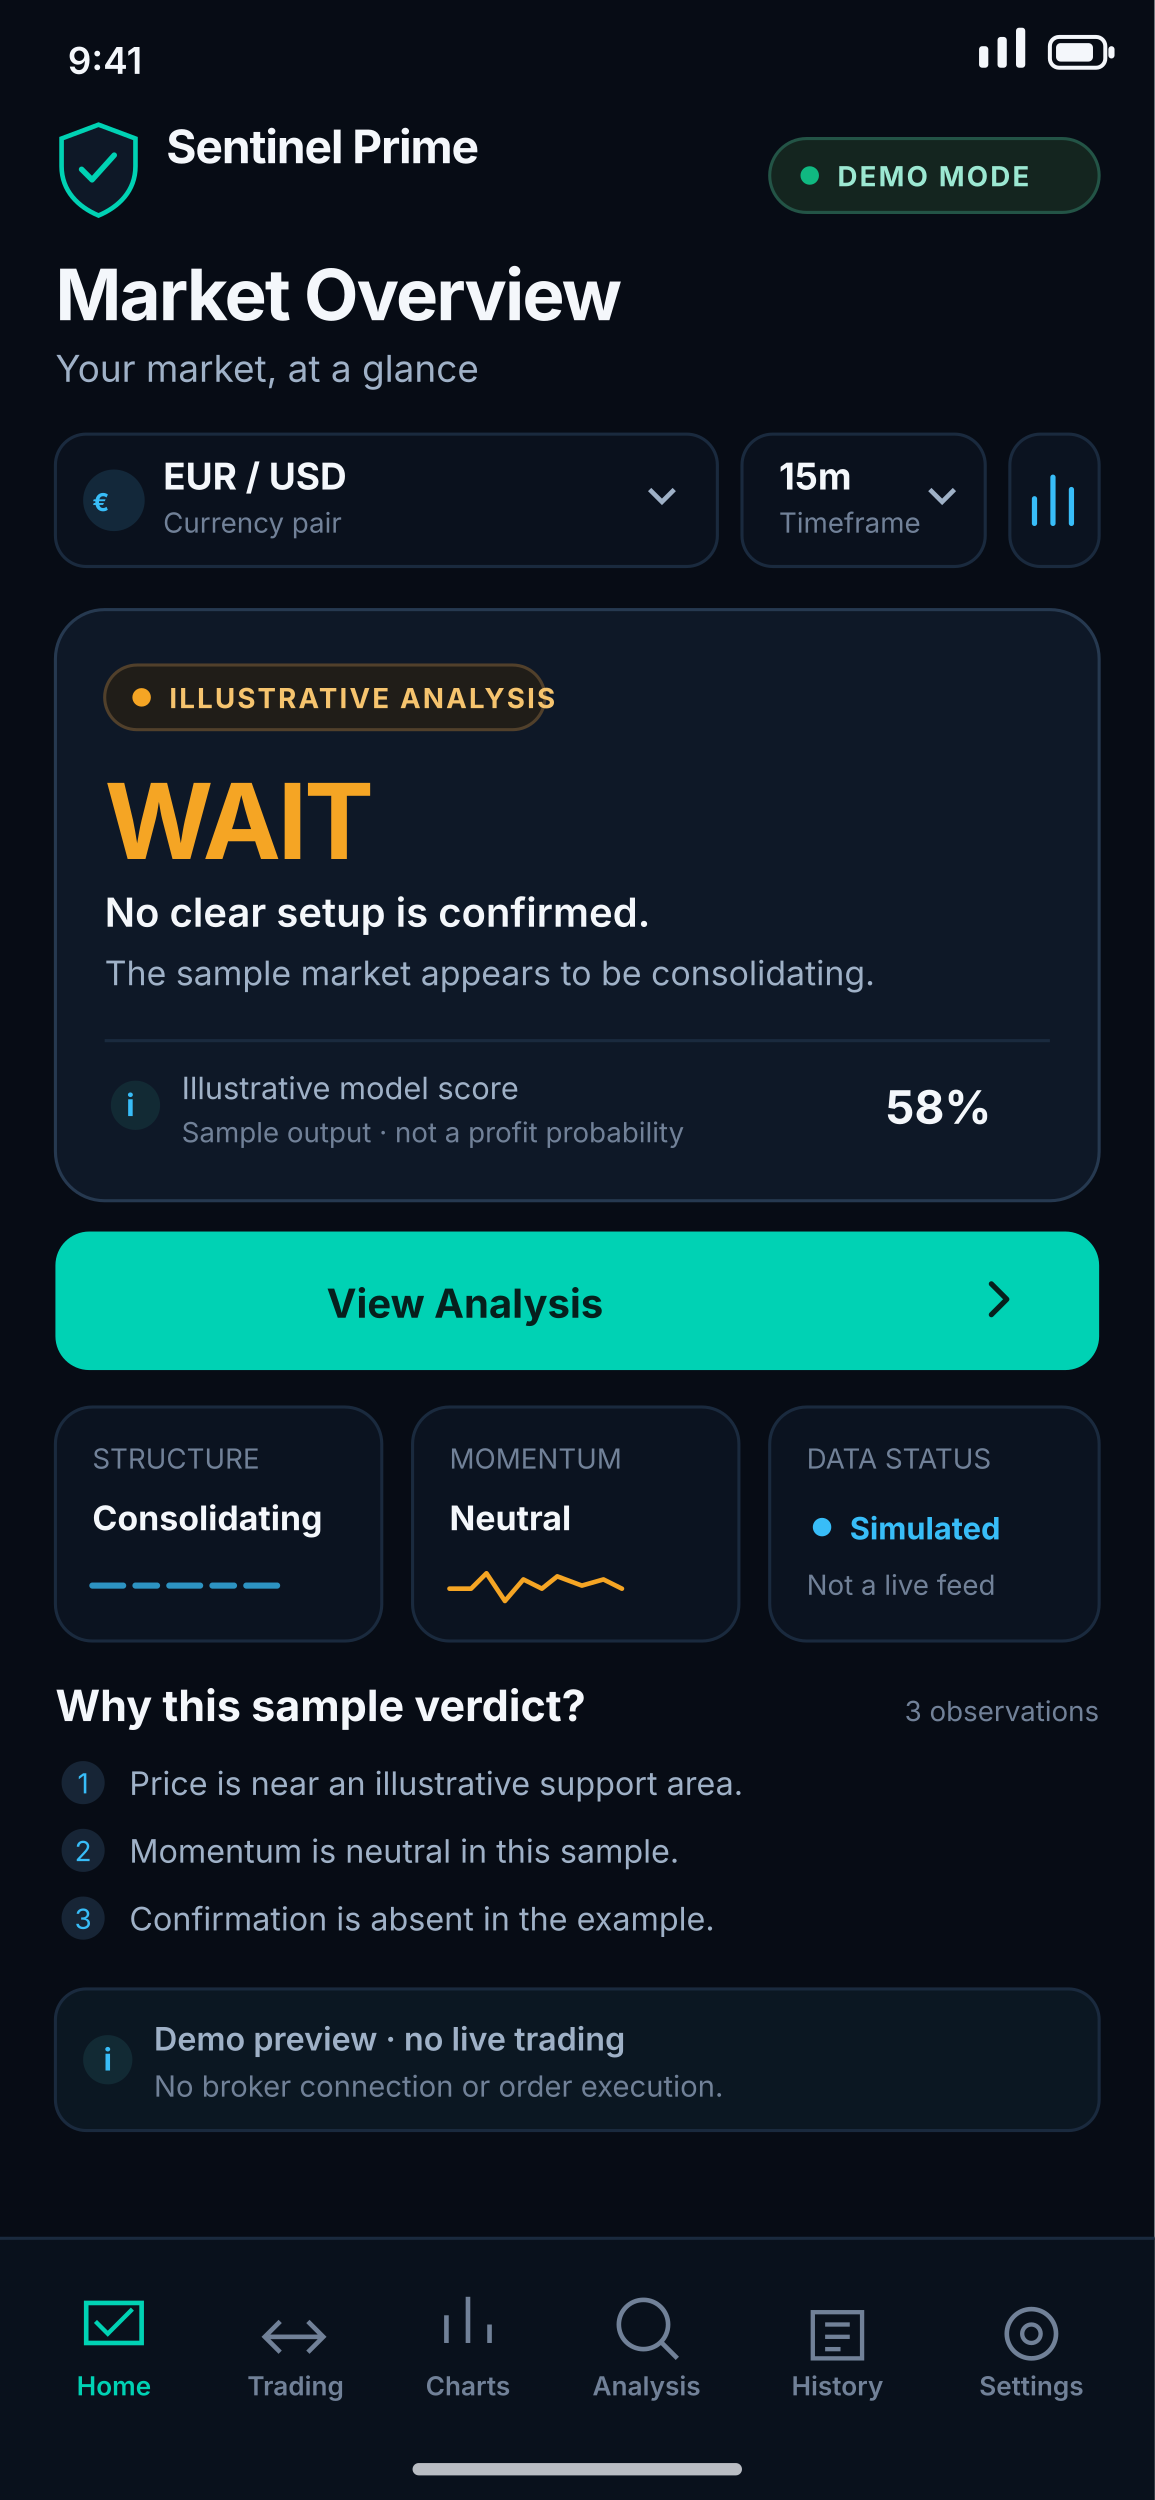
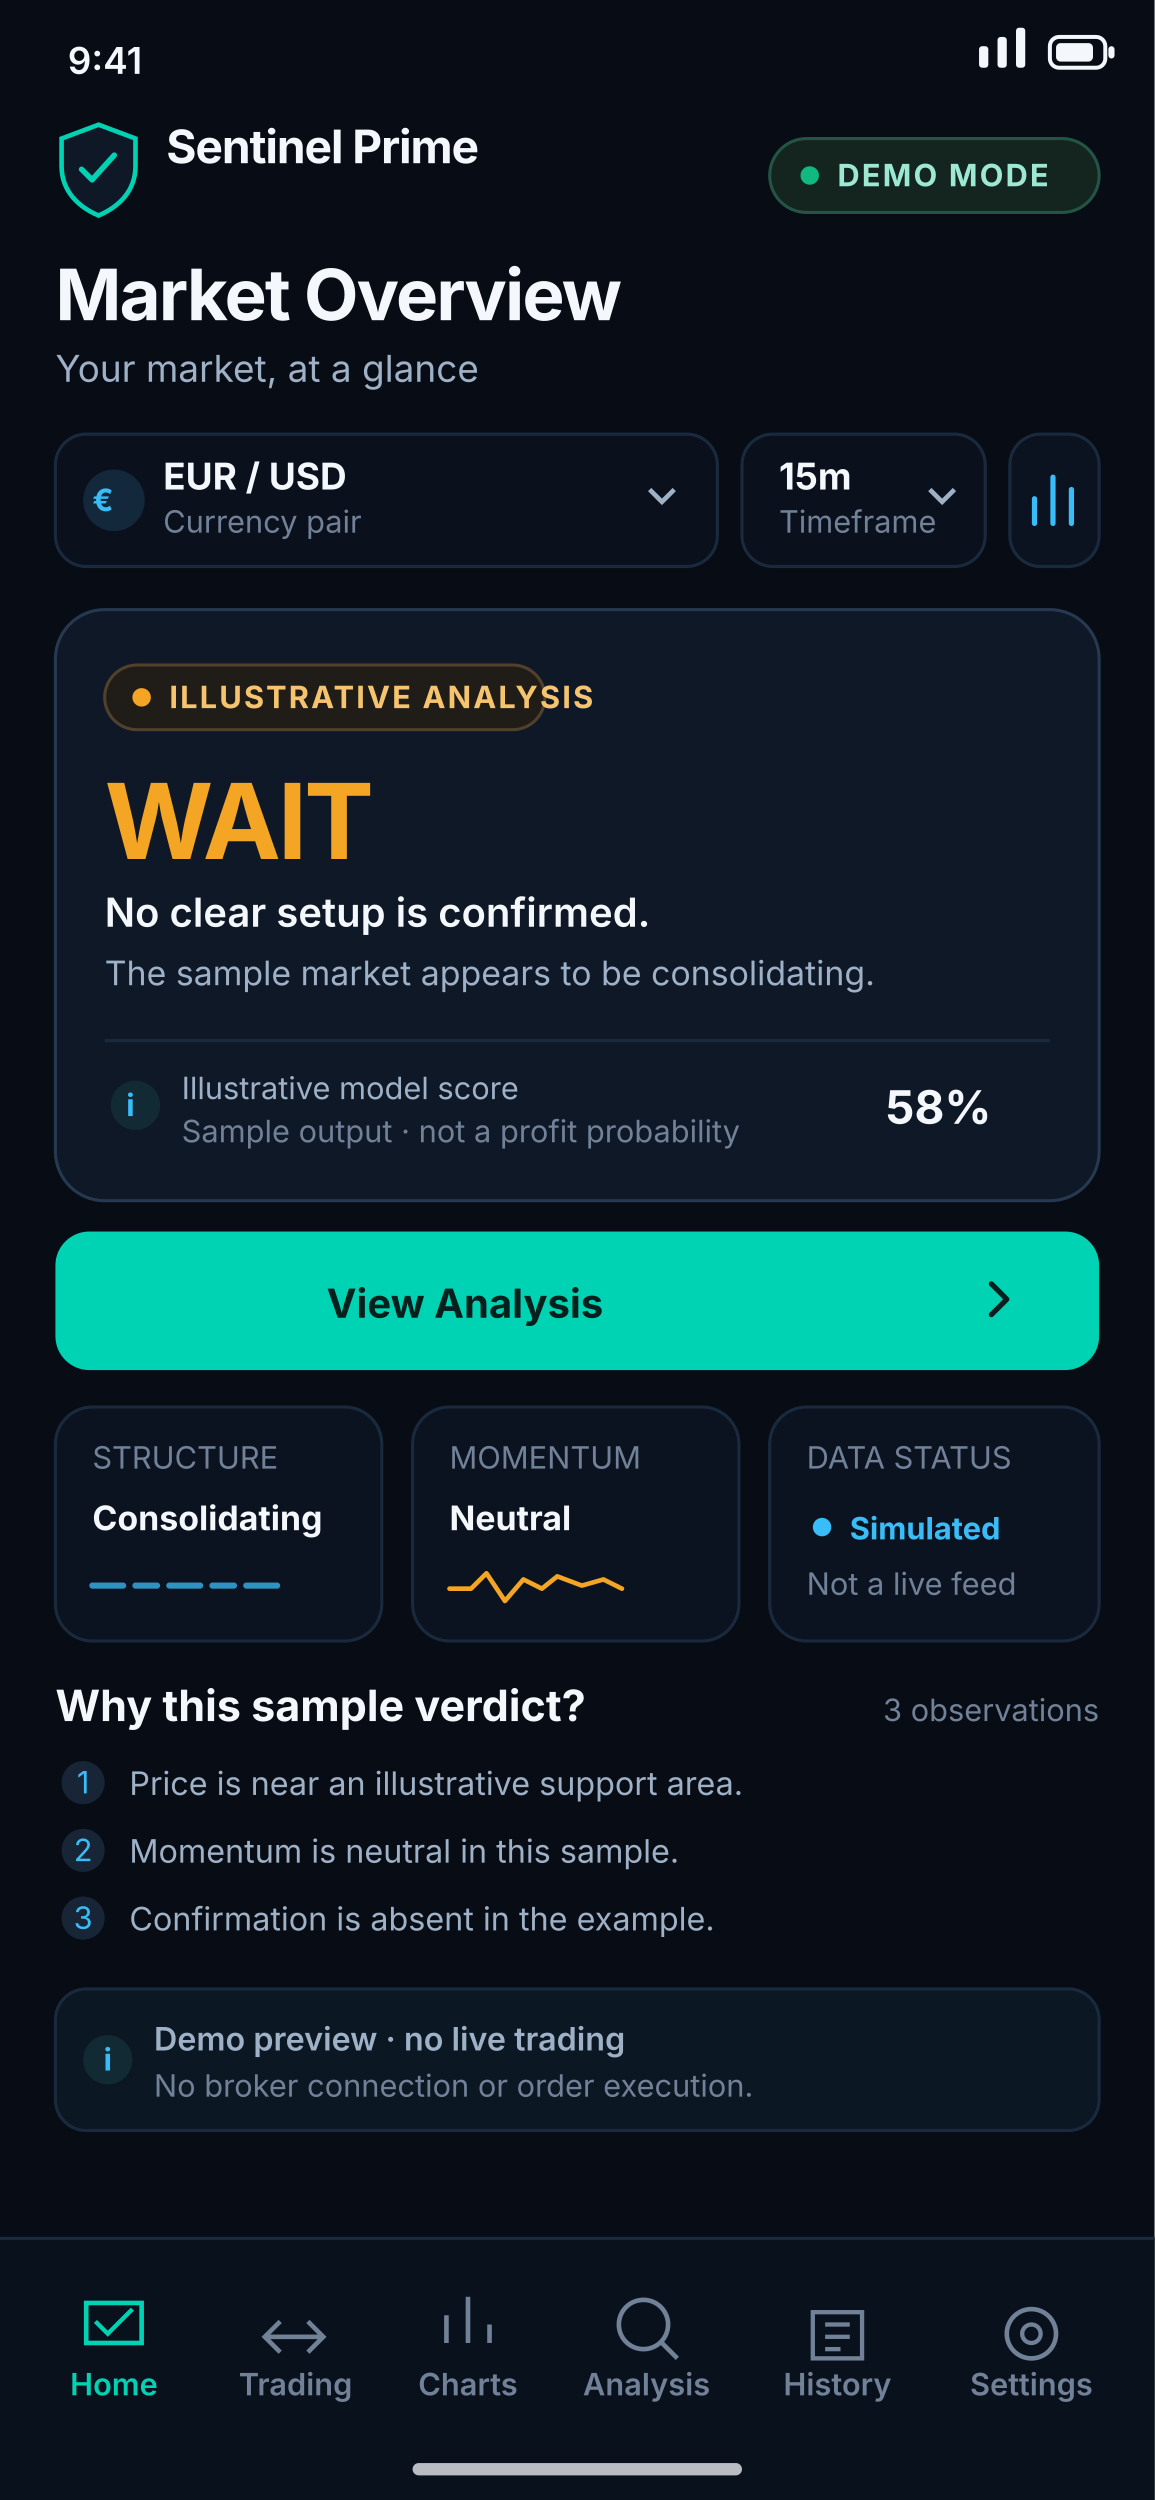
<svg xmlns="http://www.w3.org/2000/svg" width="375" height="812" viewBox="0 0 375 812" role="img" aria-labelledby="title desc">
  <defs>
    <style>
text{font-family:Inter,'DM Sans',Arial,sans-serif}.bg{fill:#070C15}.surface{fill:#0B1320;stroke:#1A2A3E;stroke-width:1}.elev{fill:#0E1827;stroke:#263950;stroke-width:1}.input{fill:#0A111D;stroke:#1A2A3E;stroke-width:1}.primary{fill:#00D2B4}.text{fill:#F4F7FB}.secondary{fill:#9FB1C7}.muted{fill:#718198}.amber{fill:#F5A524}.blue{fill:#38BDF8}.green{fill:#10B981}.line{stroke:#1A2A3E;stroke-width:1}.icon{fill:none;stroke:currentColor;stroke-width:1.7;stroke-linecap:round;stroke-linejoin:round}
</style>
  </defs>
  <rect class="bg" width="375" height="812" />
  <text class="text" x="22" y="24" font-size="12" font-weight="600">9:41</text>
  <g fill="#F4F7FB">
    <rect x="318" y="15" width="3" height="7" rx="1" />
    <rect x="324" y="12" width="3" height="10" rx="1" />
    <rect x="330" y="9" width="3" height="13" rx="1" />
    <rect x="341" y="12" width="18" height="10" rx="3" fill="none" stroke="#F4F7FB" stroke-width="1.3" />
    <rect x="343" y="14" width="12" height="6" rx="1.5" />
    <rect x="360" y="15" width="2" height="4" rx="1" />
  </g>
  <g transform="translate(18 39)">
    <path d="M14 1.5 26 6v9c0 8-5.4 13.2-12 16-6.6-2.8-12-8-12-16V6l12-4.5Z" fill="#0E1827" stroke="#00D2B4" stroke-width="1.5" />
    <path d="m8.5 16 3.4 3.4 7.2-8" fill="none" stroke="#00D2B4" stroke-width="1.8" stroke-linecap="round" stroke-linejoin="round" />
    <text x="36" y="14" class="text" font-size="15" font-weight="700" letter-spacing="-.35">Sentinel Prime</text>
  </g>
  <rect x="250" y="45" width="107" height="24" rx="12" fill="#14251F" stroke="#235446" />
  <circle cx="263" cy="57" r="3" fill="#10B981" />
-   <text x="272" y="60.5" fill="#9CE8D2" font-size="9" font-weight="700" letter-spacing=".7">DEMO MODE</text>
+   <text x="272" y="60.5" fill="#9CE8D2" font-size="10" font-weight="700" letter-spacing=".7">DEMO MODE</text>
  <text x="18" y="104" class="text" font-size="23" font-weight="700" letter-spacing="-.6">Market Overview</text>
  <text x="18" y="124" class="secondary" font-size="12">Your market, at a glance</text>
  <rect class="input" x="18" y="141" width="215" height="43" rx="10" />
  <circle cx="37" cy="162.5" r="10" fill="#13283A" />
-   <text x="30" y="166" class="blue" font-size="8" font-weight="700">€</text>
+   <text x="30" y="166" class="blue" font-size="10" font-weight="700">€</text>
  <text x="53" y="159" class="text" font-size="12" font-weight="700">EUR / USD</text>
-   <text x="53" y="173" class="muted" font-size="9">Currency pair</text>
+   <text x="53" y="173" class="muted" font-size="10">Currency pair</text>
  <path d="m211 159 4 4 4-4" fill="none" stroke="#9FB1C7" stroke-width="1.5" />
  <rect class="input" x="241" y="141" width="79" height="43" rx="10" />
  <text x="253" y="159" class="text" font-size="12" font-weight="700">15m</text>
-   <text x="253" y="173" class="muted" font-size="9">Timeframe</text>
+   <text x="253" y="173" class="muted" font-size="10">Timeframe</text>
  <path d="m302 159 4 4 4-4" fill="none" stroke="#9FB1C7" stroke-width="1.5" />
  <g aria-label="Open charts">
    <rect x="328" y="141" width="29" height="43" rx="10" class="surface" />
    <path d="M336 170v-8m6 8v-15m6 15v-11" fill="none" stroke="#38BDF8" stroke-width="1.7" stroke-linecap="round" />
  </g>
  <rect class="elev" x="18" y="198" width="339" height="192" rx="16" />
  <rect x="34" y="216" width="143" height="21" rx="10.5" fill="#201D18" stroke="#51402B" />
  <circle cx="46" cy="226.5" r="3" fill="#F5A524" />
-   <text x="55" y="230" fill="#F6C46E" font-size="9" font-weight="700" letter-spacing=".7">ILLUSTRATIVE ANALYSIS</text>
+   <text x="55" y="230" fill="#F6C46E" font-size="10" font-weight="700" letter-spacing=".7">ILLUSTRATIVE ANALYSIS</text>
  <text x="34" y="279" class="amber" font-size="34" font-weight="750" letter-spacing="-1">WAIT</text>
  <text x="34" y="301" class="text" font-size="13" font-weight="600">No clear setup is confirmed.</text>
  <text x="34" y="320" class="secondary" font-size="11">The sample market appears to be consolidating.</text>
  <line class="line" x1="34" y1="338" x2="341" y2="338" />
  <circle cx="44" cy="359" r="8" fill="#122A34" />
  <text x="41" y="362.5" class="blue" font-size="10" font-weight="700">i</text>
  <text x="59" y="357" class="secondary" font-size="10">Illustrative model score</text>
-   <text x="59" y="371" class="muted" font-size="9">Sample output · not a profit probability</text>
+   <text x="59" y="371" class="muted" font-size="10">Sample output · not a profit probability</text>
  <text x="322" y="365" class="text" font-size="15" font-weight="700" text-anchor="end">58%</text>
  <rect x="18" y="400" width="339" height="45" rx="11" fill="#00D2B4" />
  <text x="151" y="428" fill="#06201D" font-size="13" font-weight="750" text-anchor="middle">View Analysis</text>
  <path d="m322 417 5 5-5 5" fill="none" stroke="#06201D" stroke-width="1.7" stroke-linecap="round" stroke-linejoin="round" />
  <g>
    <rect class="surface" x="18" y="457" width="106" height="76" rx="12" />
-     <text x="30" y="477" class="muted" font-size="9">STRUCTURE</text>
+     <text x="30" y="477" class="muted" font-size="10">STRUCTURE</text>
    <text x="30" y="497" class="text" font-size="11" font-weight="650">Consolidating</text>
    <path d="M30 515h10m4 0h7m4 0h10m4 0h7m4 0h10" stroke="#38BDF8" stroke-width="2" stroke-linecap="round" opacity=".75" />
    <rect class="surface" x="134" y="457" width="106" height="76" rx="12" />
-     <text x="146" y="477" class="muted" font-size="9">MOMENTUM</text>
+     <text x="146" y="477" class="muted" font-size="10">MOMENTUM</text>
    <text x="146" y="497" class="text" font-size="11" font-weight="650">Neutral</text>
    <path d="M146 516h7l5-5 6 9 6-7 6 3 5-4 8 3 7-2 6 3" fill="none" stroke="#F5A524" stroke-width="1.5" stroke-linecap="round" stroke-linejoin="round" />
    <rect class="surface" x="250" y="457" width="107" height="76" rx="12" />
-     <text x="262" y="477" class="muted" font-size="9">DATA STATUS</text>
+     <text x="262" y="477" class="muted" font-size="10">DATA STATUS</text>
    <circle cx="267" cy="496" r="3" fill="#38BDF8" />
    <text x="276" y="500" class="blue" font-size="10" font-weight="650">Simulated</text>
-     <text x="262" y="518" class="muted" font-size="9">Not a live feed</text>
+     <text x="262" y="518" class="muted" font-size="10">Not a live feed</text>
  </g>
  <text x="18" y="559" class="text" font-size="14" font-weight="700">Why this sample verdict?</text>
-   <text x="357" y="559" class="muted" font-size="9" text-anchor="end">3 observations</text>
+   <text x="357" y="559" class="muted" font-size="10" text-anchor="end">3 observations</text>
  <g font-size="10.5">
    <circle cx="27" cy="579" r="7" fill="#172536" />
-     <text x="27" y="582.5" class="blue" font-size="9" text-anchor="middle">1</text>
+     <text x="27" y="582.5" class="blue" font-size="10" text-anchor="middle">1</text>
    <text x="42" y="583" class="secondary">Price is near an illustrative support area.</text>
    <circle cx="27" cy="601" r="7" fill="#172536" />
-     <text x="27" y="604.5" class="blue" font-size="9" text-anchor="middle">2</text>
+     <text x="27" y="604.5" class="blue" font-size="10" text-anchor="middle">2</text>
    <text x="42" y="605" class="secondary">Momentum is neutral in this sample.</text>
    <circle cx="27" cy="623" r="7" fill="#172536" />
-     <text x="27" y="626.5" class="blue" font-size="9" text-anchor="middle">3</text>
+     <text x="27" y="626.5" class="blue" font-size="10" text-anchor="middle">3</text>
    <text x="42" y="627" class="secondary">Confirmation is absent in the example.</text>
  </g>
  <rect x="18" y="646" width="339" height="46" rx="10" fill="#0B1722" stroke="#1A2A3E" />
  <circle cx="35" cy="669" r="8" fill="#122A34" />
  <text x="35" y="672.5" class="blue" font-size="10" text-anchor="middle" font-weight="700">i</text>
  <text x="50" y="666" class="secondary" font-size="10.5" font-weight="600">Demo preview · no live trading</text>
-   <text x="50" y="681" class="muted" font-size="9.5">No broker connection or order execution.</text>
+   <text x="50" y="681" class="muted" font-size="10">No broker connection or order execution.</text>
  <rect y="727" width="375" height="85" fill="#09111C" />
  <line x1="0" y1="727" x2="375" y2="727" stroke="#1A2A3E" />
-   <g text-anchor="middle" font-size="8.5" font-weight="600">
+   <g text-anchor="middle" font-size="10" font-weight="600">
    <g fill="#00D2B4">
      <path d="M28 748h18v13H28z" fill="none" stroke="#00D2B4" stroke-width="1.5" />
      <path d="m31 754 4 4 8-8" fill="none" stroke="#00D2B4" stroke-width="1.4" />
      <text x="37" y="778" fill="#00D2B4">Home</text>
    </g>
    <g fill="#718198" stroke="#718198">
      <path d="M87 759h17m-13-5-5 5 5 5m9-10 5 5-5 5" fill="none" stroke-width="1.5" />
      <text x="96" y="778" stroke="none" fill="#718198">Trading</text>
    </g>
    <g fill="#718198" stroke="#718198">
      <path d="M145 761v-9m7 9v-15m7 15v-6" fill="none" stroke-width="1.5" />
      <text x="152" y="778" stroke="none" fill="#718198">Charts</text>
    </g>
    <g fill="#718198" stroke="#718198">
      <circle cx="209" cy="755" r="8" fill="none" stroke-width="1.5" />
      <path d="m215 761 5 5" fill="none" stroke-width="1.5" />
      <text x="210" y="778" stroke="none" fill="#718198">Analysis</text>
    </g>
    <g fill="#718198" stroke="#718198">
      <path d="M264 751h16v15h-16zM268 755h8m-8 4h8m-8 4h5" fill="none" stroke-width="1.4" />
      <text x="272" y="778" stroke="none" fill="#718198">History</text>
    </g>
    <g fill="#718198" stroke="#718198">
      <circle cx="335" cy="758" r="8" fill="none" stroke-width="1.5" />
      <circle cx="335" cy="758" r="3" fill="none" stroke-width="1.4" />
      <text x="335" y="778" stroke="none" fill="#718198">Settings</text>
    </g>
  </g>
  <rect x="134" y="800" width="107" height="4" rx="2" fill="#F4F7FB" opacity=".75" />
</svg>
